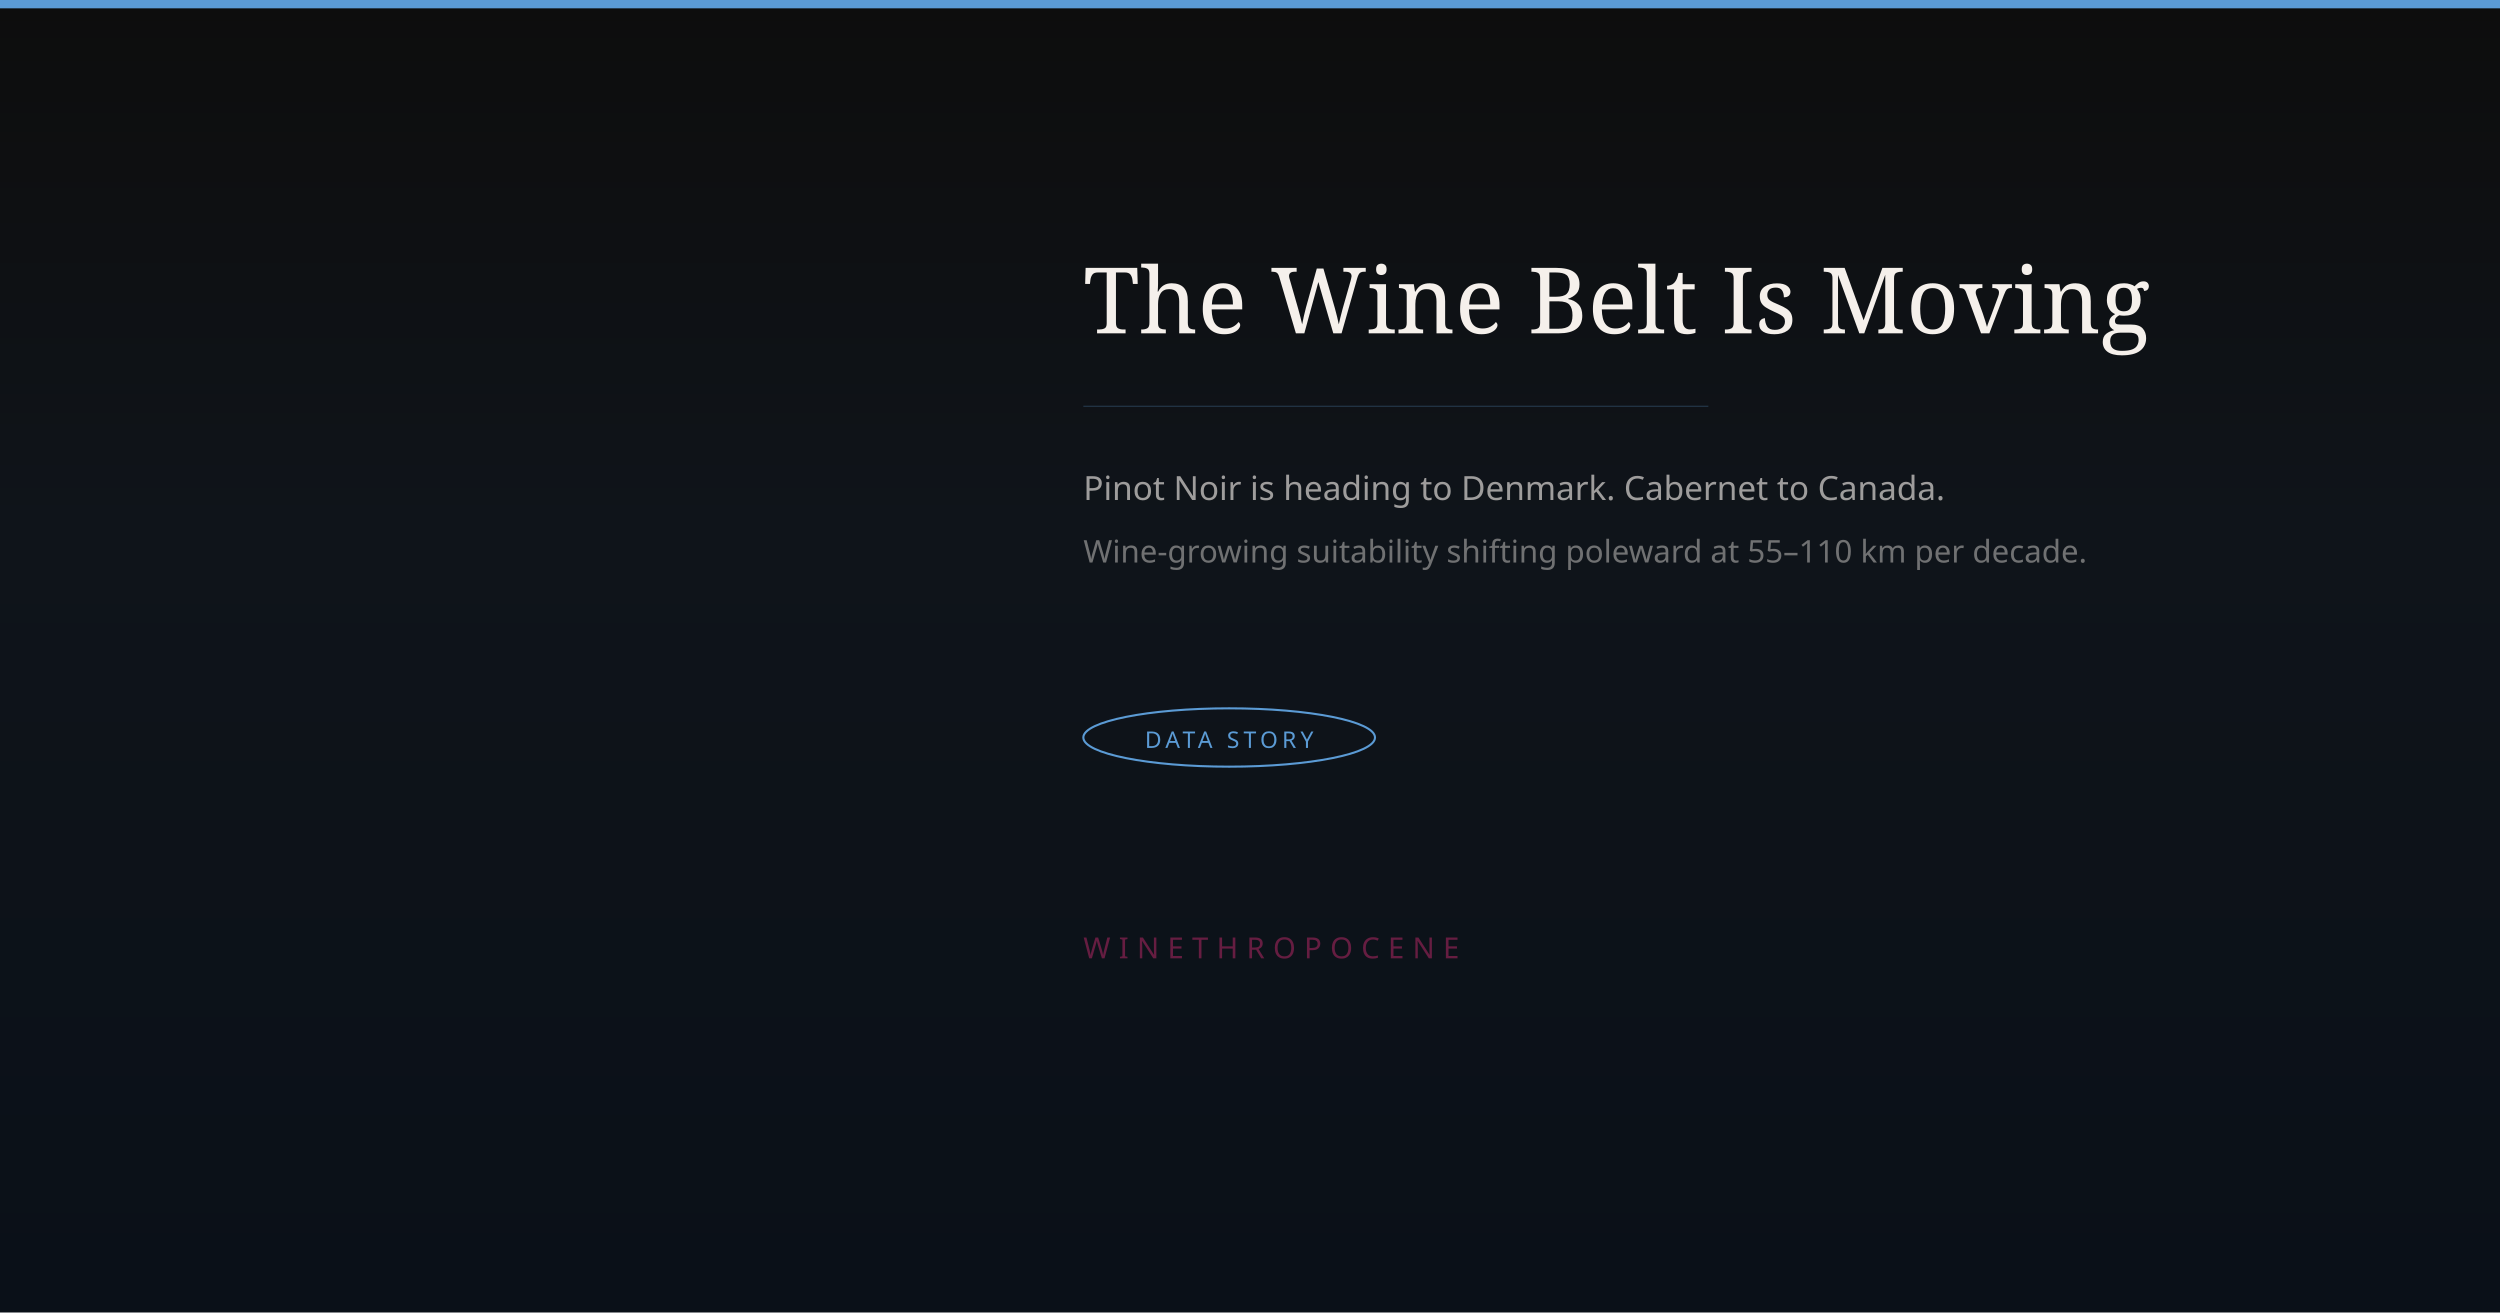
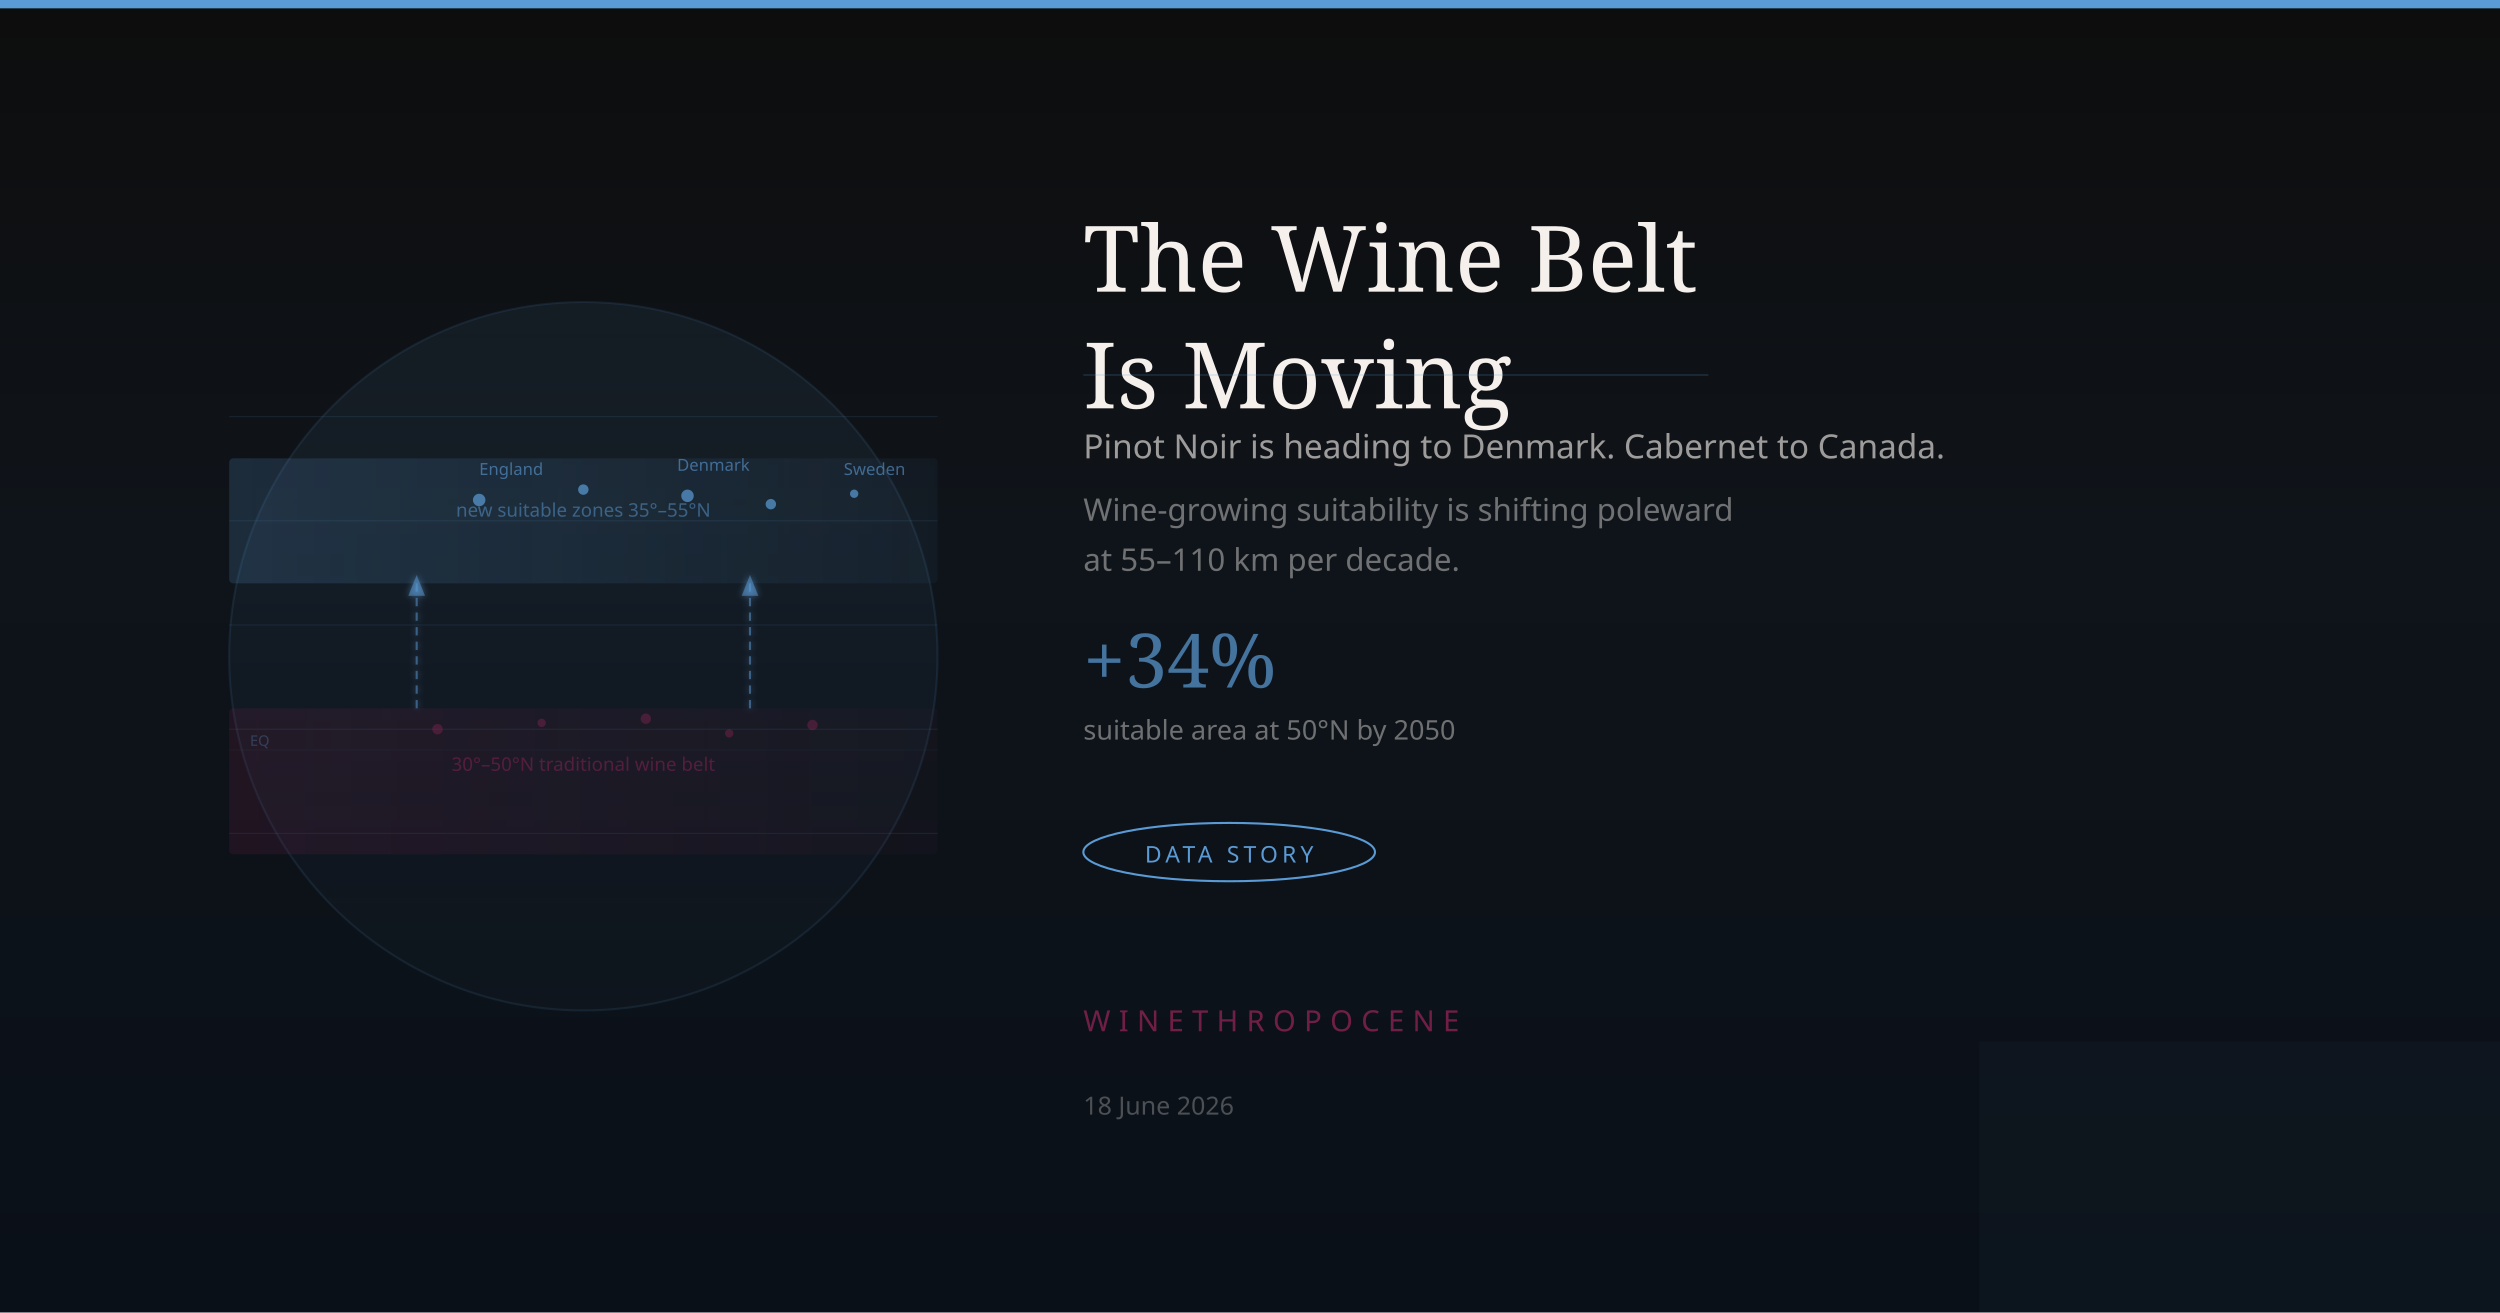
<svg xmlns="http://www.w3.org/2000/svg" width="1200" height="630" viewBox="0 0 1200 630">
  <defs>
    <linearGradient id="bg" x1="0" y1="0" x2="0" y2="1">
      <stop offset="0%" stop-color="#0D0D0D" />
      <stop offset="40%" stop-color="#0F141A" />
      <stop offset="100%" stop-color="#0A1018" />
    </linearGradient>
+     <linearGradient id="globeShade" x1="0" y1="0" x2="0" y2="1">
+       <stop offset="0%" stop-color="#5B9BD5" stop-opacity="0.08" />
+       <stop offset="100%" stop-color="#5B9BD5" stop-opacity="0.02" />
+     </linearGradient>
+     <linearGradient id="beltOld" x1="0" y1="0" x2="1" y2="0">
+       <stop offset="0%" stop-color="#8B2252" stop-opacity="0.3" />
+       <stop offset="100%" stop-color="#8B2252" stop-opacity="0.08" />
+     </linearGradient>
+     <linearGradient id="beltNew" x1="0" y1="0" x2="1" y2="0">
+       <stop offset="0%" stop-color="#5B9BD5" stop-opacity="0.3" />
+       <stop offset="100%" stop-color="#5B9BD5" stop-opacity="0.08" />
+     </linearGradient>
+     <filter id="glow">
+       <feGaussianBlur stdDeviation="1.5" result="blur" />
+       <feMerge>
+         <feMergeNode in="blur" />
+         <feMergeNode in="SourceGraphic" />
+       </feMerge>
+     </filter>
  </defs>
  <rect width="1200" height="630" fill="url(#bg)" />
  <rect x="0" y="0" width="1200" height="4" fill="#5B9BD5" />
-   <text x="520" y="160" font-family="Georgia,serif" font-size="44" font-weight="300" fill="#F5F0EB">
-     <tspan x="520" dy="0">The Wine Belt Is Moving</tspan>
+   <circle cx="280" cy="315" r="170" fill="none" stroke="#5B9BD5" stroke-opacity="0.12" stroke-width="1" />
+   <circle cx="280" cy="315" r="170" fill="url(#globeShade)" />
+   <g stroke="#5B9BD5" stroke-opacity="0.15" stroke-width="0.4">
+     <line x1="110" y1="200" x2="450" y2="200" />
+     <line x1="110" y1="250" x2="450" y2="250" />
+     <line x1="110" y1="300" x2="450" y2="300" />
+     <line x1="110" y1="350" x2="450" y2="350" />
+     <line x1="110" y1="400" x2="450" y2="400" />
+   </g>
+   <rect x="110" y="340" width="340" height="70" rx="2" fill="url(#beltOld)" opacity="0.5" />
+   <rect x="110" y="220" width="340" height="60" rx="2" fill="url(#beltNew)" opacity="0.6" />
+   <g filter="url(#glow)">
+     <path d="M200,340 L200,280" fill="none" stroke="#5B9BD5" stroke-width="1" stroke-dasharray="4,3" opacity="0.5" />
+     <polygon points="196,286 200,276 204,286" fill="#5B9BD5" opacity="0.5" />
+     <path d="M360,340 L360,280" fill="none" stroke="#5B9BD5" stroke-width="1" stroke-dasharray="4,3" opacity="0.5" />
+     <polygon points="356,286 360,276 364,286" fill="#5B9BD5" opacity="0.5" />
+   </g>
+   <text x="280" y="370" text-anchor="middle" font-family="IBM Plex Sans,sans-serif" font-size="9" fill="#8B2252" opacity="0.5">30°–50°N traditional wine belt</text>
+   <text x="280" y="248" text-anchor="middle" font-family="IBM Plex Sans,sans-serif" font-size="9" fill="#5B9BD5" opacity="0.5">new suitable zones 35°–55°N</text>
+   <line x1="110" y1="360" x2="450" y2="360" stroke="#5B9BD5" stroke-opacity="0.08" stroke-width="0.3" />
+   <text x="120" y="358" font-family="IBM Plex Sans,sans-serif" font-size="7" fill="#5B9BD5" opacity="0.3">EQ</text>
+   <g opacity="0.4">
+     <circle cx="210" cy="350" r="2.5" fill="#8B2252" />
+     <circle cx="260" cy="347" r="2" fill="#8B2252" />
+     <circle cx="310" cy="345" r="2.5" fill="#8B2252" />
+     <circle cx="350" cy="352" r="2" fill="#8B2252" />
+     <circle cx="390" cy="348" r="2.5" fill="#8B2252" />
+   </g>
+   <g opacity="0.7">
+     <circle cx="230" cy="240" r="3" fill="#5B9BD5" />
+     <circle cx="280" cy="235" r="2.5" fill="#5B9BD5" />
+     <circle cx="330" cy="238" r="3" fill="#5B9BD5" />
+     <circle cx="370" cy="242" r="2.5" fill="#5B9BD5" />
+     <circle cx="410" cy="237" r="2" fill="#5B9BD5" />
+   </g>
+   <text x="230" y="228" font-family="IBM Plex Sans,sans-serif" font-size="8" fill="#5B9BD5" opacity="0.6">England</text>
+   <text x="325" y="226" font-family="IBM Plex Sans,sans-serif" font-size="8" fill="#5B9BD5" opacity="0.6">Denmark</text>
+   <text x="405" y="228" font-family="IBM Plex Sans,sans-serif" font-size="8" fill="#5B9BD5" opacity="0.6">Sweden</text>
+   <text x="520" y="140" font-family="Georgia,serif" font-size="44" font-weight="300" fill="#F5F0EB">
+     <tspan x="520" dy="0">The Wine Belt</tspan>
+     <tspan x="520" dy="56">Is Moving</tspan>
  </text>
-   <line x1="520" y1="195" x2="820" y2="195" stroke="#5B9BD5" stroke-opacity="0.3" stroke-width="0.5" />
-   <text x="520" y="240" font-family="IBM Plex Sans,sans-serif" font-size="16" fill="rgba(245,240,235,0.62)">Pinot Noir is heading to Denmark. Cabernet to Canada.</text>
-   <text x="520" y="270" font-family="IBM Plex Sans,sans-serif" font-size="15" fill="rgba(245,240,235,0.42)">Wine-growing suitability shifting poleward at 55–110 km per decade.</text>
-   <rect x="520" y="340" rx="999" width="140" height="28" fill="none" stroke="#5B9BD5" stroke-width="1" />
-   <text x="590" y="359" text-anchor="middle" font-family="IBM Plex Sans,sans-serif" font-size="11" letter-spacing="2" fill="#5B9BD5">DATA STORY</text>
-   <text x="520" y="460" font-family="IBM Plex Sans,sans-serif" font-size="14" letter-spacing="4" fill="#8B2252" opacity="0.7">WINETHROPOCENE</text>
+   <line x1="520" y1="180" x2="820" y2="180" stroke="#5B9BD5" stroke-opacity="0.3" stroke-width="0.5" />
+   <text x="520" y="220" font-family="IBM Plex Sans,sans-serif" font-size="16" fill="rgba(245,240,235,0.62)">
+     Pinot Noir is heading to Denmark. Cabernet to Canada.
+   </text>
+   <text x="520" y="250" font-family="IBM Plex Sans,sans-serif" font-size="15" fill="rgba(245,240,235,0.42)">
+     Wine-growing suitability is shifting poleward
+   </text>
+   <text x="520" y="274" font-family="IBM Plex Sans,sans-serif" font-size="15" fill="rgba(245,240,235,0.42)">
+     at 55–110 km per decade.
+   </text>
+   <text x="520" y="330" font-family="Georgia,serif" font-size="36" fill="#5B9BD5" opacity="0.7">+34%</text>
+   <text x="520" y="355" font-family="IBM Plex Sans,sans-serif" font-size="13" fill="rgba(245,240,235,0.42)">suitable area at 50°N by 2050</text>
+   <rect x="520" y="395" rx="999" width="140" height="28" fill="none" stroke="#5B9BD5" stroke-width="1" />
+   <text x="590" y="414" text-anchor="middle" font-family="IBM Plex Sans,sans-serif" font-size="11" letter-spacing="2" fill="#5B9BD5">DATA STORY</text>
+   <text x="520" y="495" font-family="IBM Plex Sans,sans-serif" font-size="14" letter-spacing="4" fill="#8B2252" opacity="0.8">WINETHROPOCENE</text>
+   <text x="520" y="535" font-family="IBM Plex Sans,sans-serif" font-size="12" fill="rgba(245,240,235,0.28)">18 June 2026</text>
+   <rect x="950" y="500" width="250" height="130" fill="#5B9BD5" fill-opacity="0.03" />
</svg>
